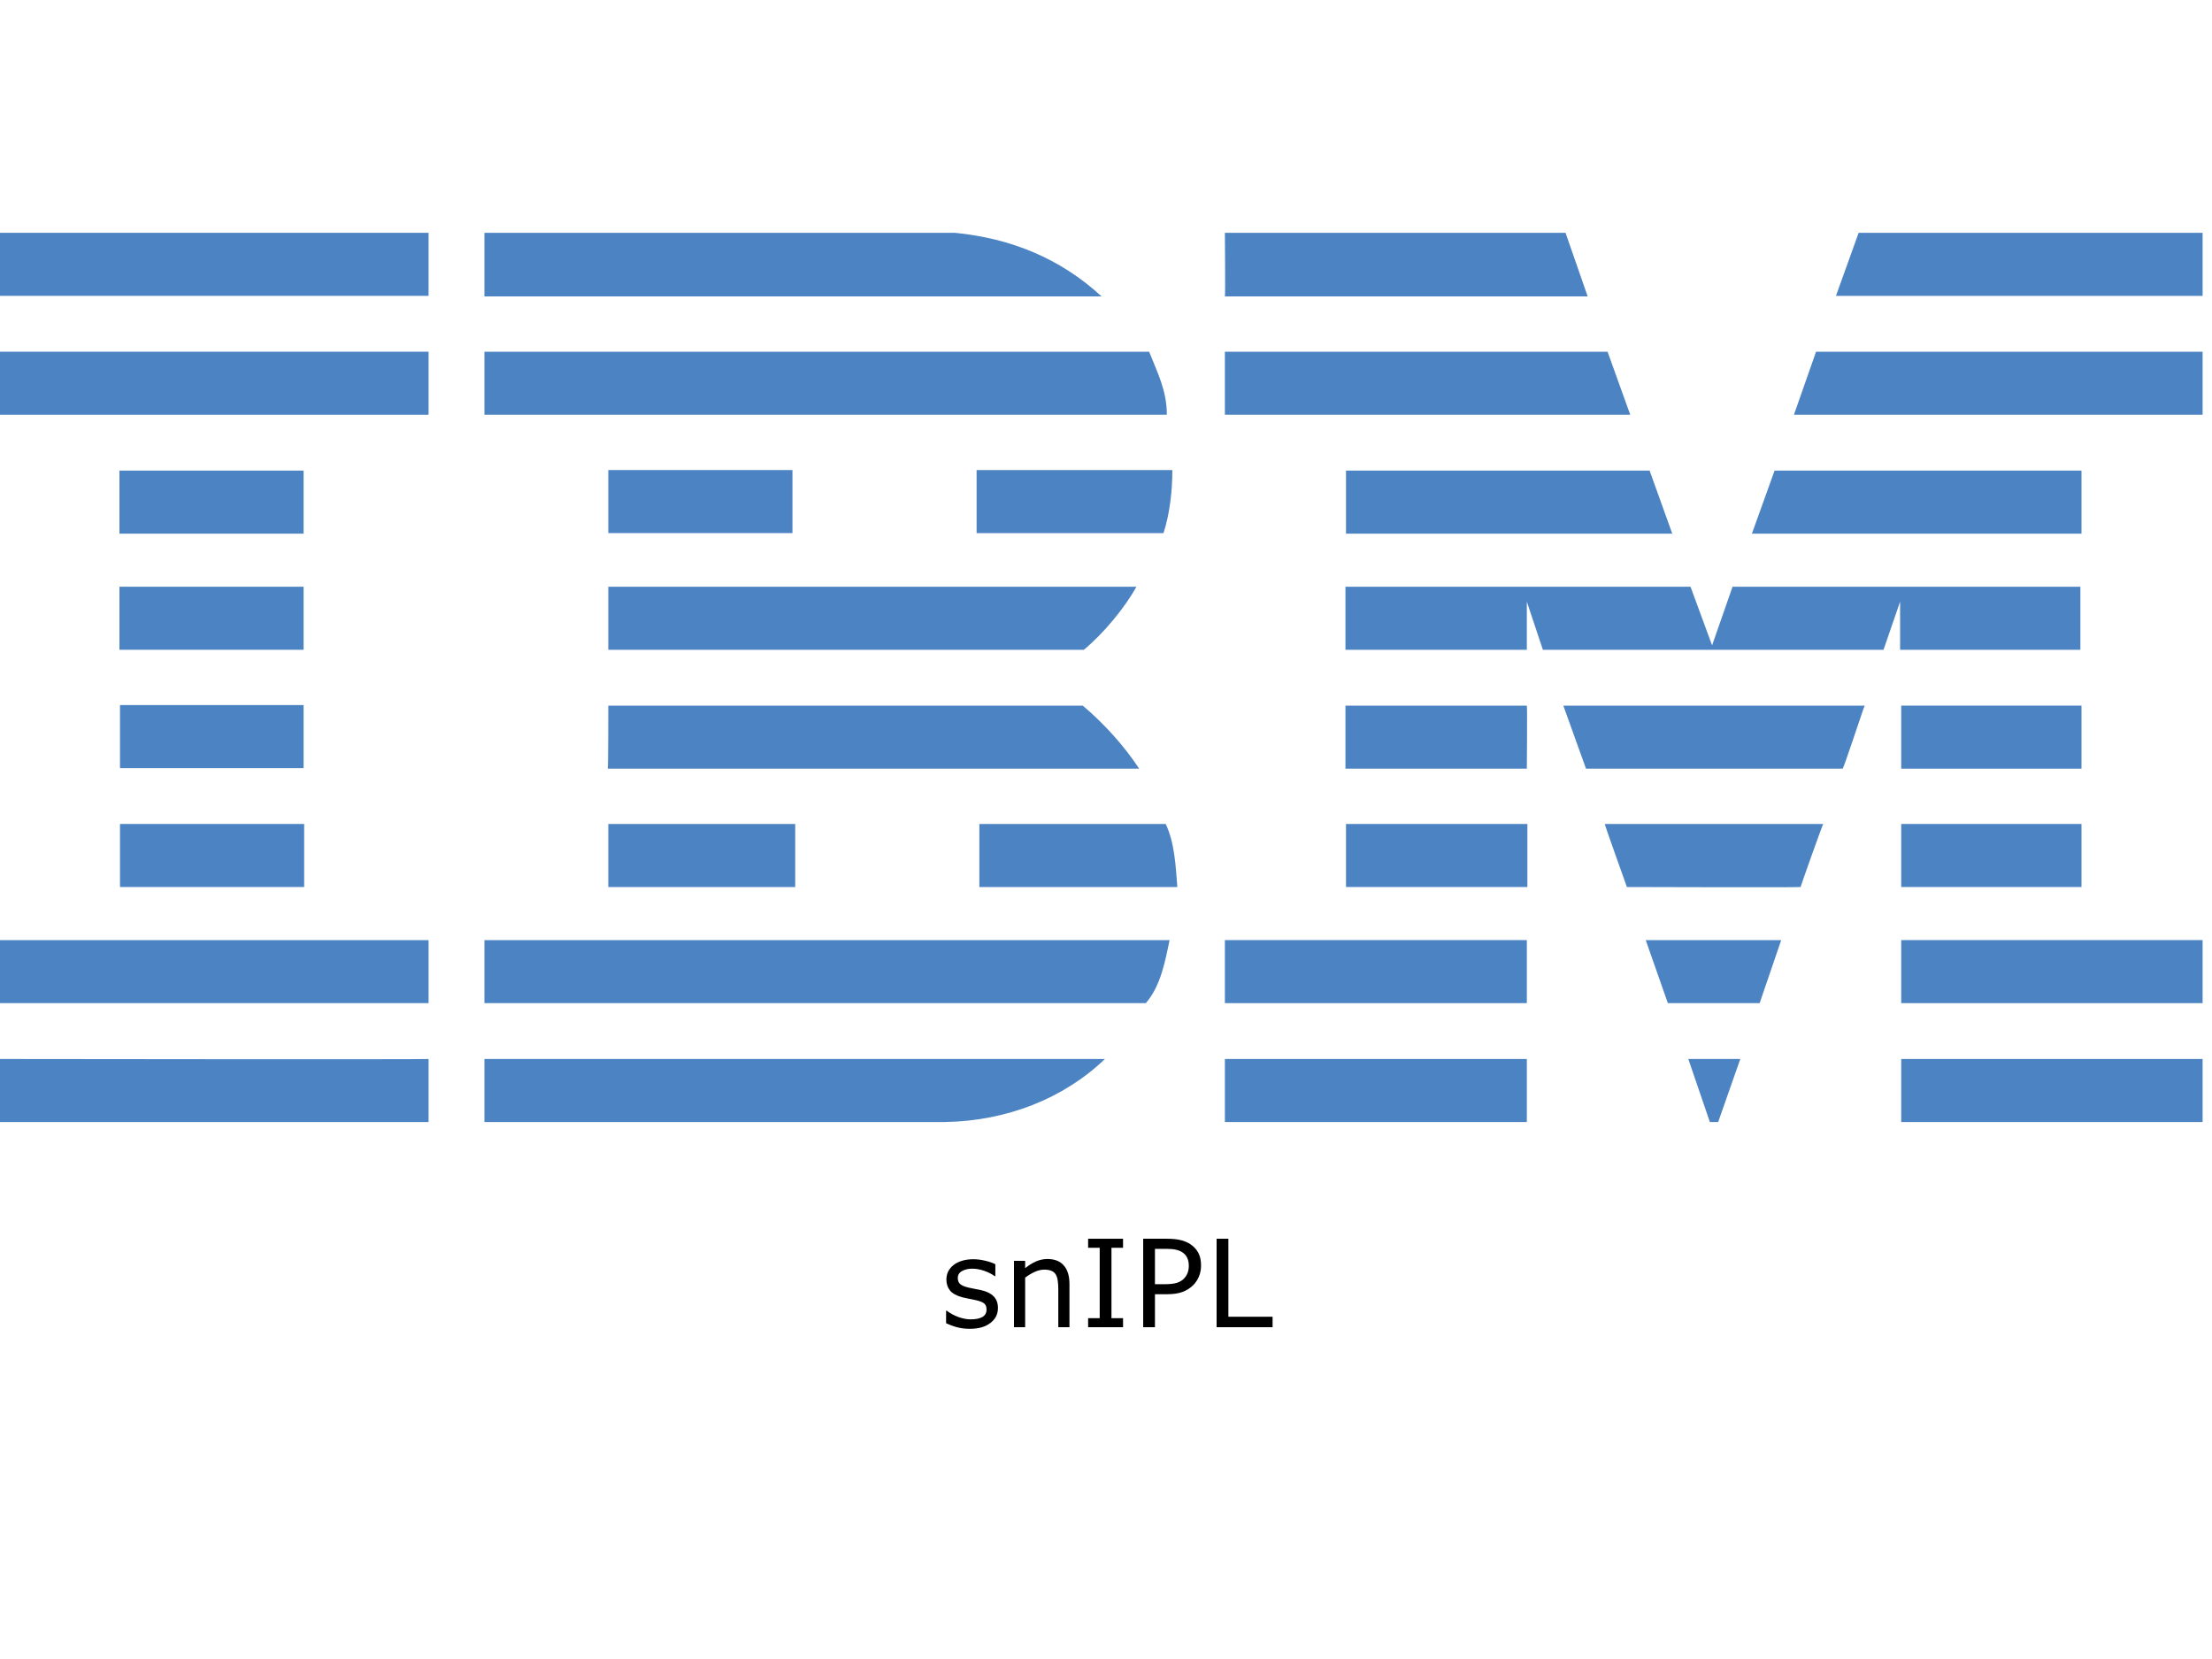
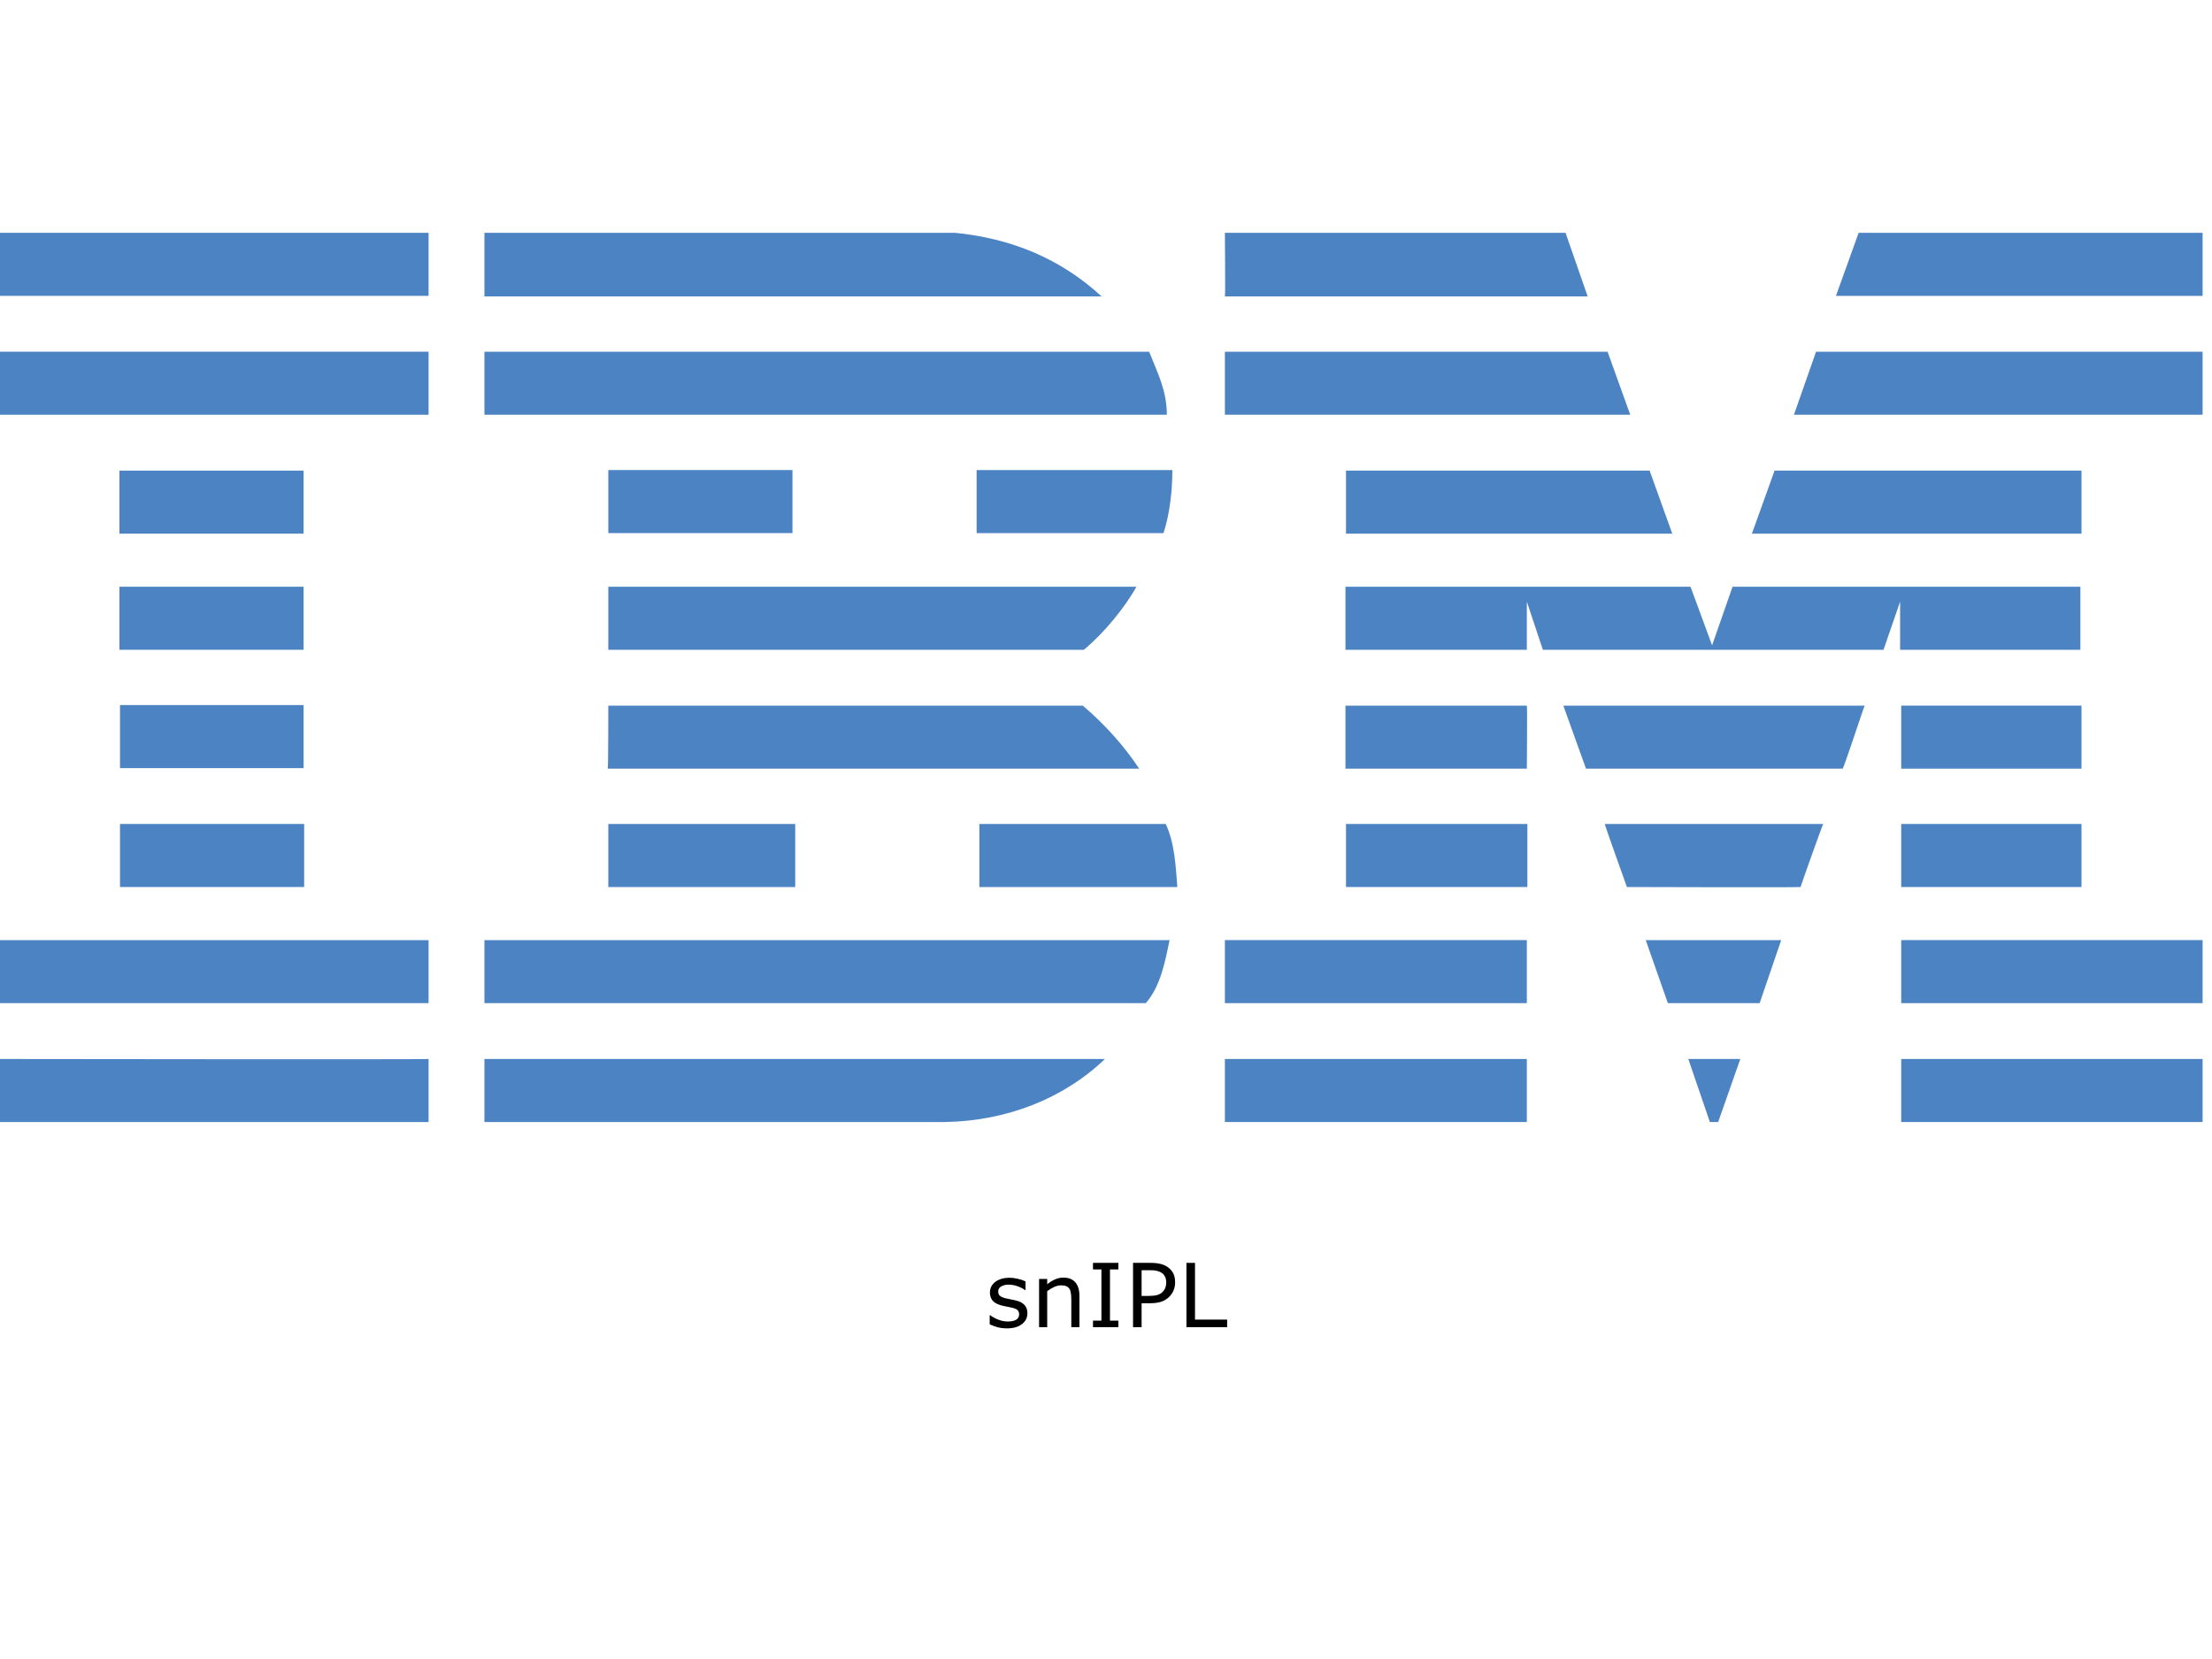
<svg xmlns="http://www.w3.org/2000/svg" id="Layer_1" x="0px" y="0px" viewBox="0 0 400 300" style="enable-background:new 0 0 400 245;" xml:space="preserve" version="1.1">
  <defs id="defs137" />
  <style type="text/css" id="style2"> .st0{fill:#4C83C3;} </style>
  <g id="g130">
    <path id="polygon4" class="st0" style="fill:#4c83c3" d="m 336.1,42.1 h 62.2 V 53.5 H 332 Z" />
    <path class="st0" d="m 221.5,42.1 h 61.6 l 4,11.5 c 0,0 -65.6,0 -65.6,0 0.1,-0.1 0,-11.5 0,-11.5 z" id="path6" />
    <path class="st0" d="m 172.7,42.1 c 10.1,1 19,4.6 26.5,11.5 0,0 -111.6,0 -111.6,0 0,0 0,-11.5 0,-11.5 z" id="path8" />
    <g id="g14">
      <path id="rect10" class="st0" style="fill:#4c83c3" d="m 0,42.1 h 77.5 v 11.4 H 0 Z" />
      <path class="st0" d="M 38.8,47.8" id="path12" />
    </g>
    <path class="st0" d="m 398.3,75 h -73.9 c 0,0 4,-11.4 4,-11.4 h 69.9 z" id="path16" />
    <path id="polygon18" class="st0" style="fill:#4c83c3" d="m 221.5,63.6 h 69.2 l 4.1,11.4 h -73.3 z" />
    <path class="st0" d="m 207.8,63.6 c 1.5,3.8 3.2,7 3.2,11.4 H 87.6 V 63.6 Z" id="path20" />
    <g id="g26">
      <path id="rect22" class="st0" style="fill:#4c83c3" d="m 0,63.6 h 77.5 v 11.4 H 0 Z" />
      <path class="st0" d="M 38.8,69.3" id="path24" />
    </g>
    <path id="polygon28" class="st0" style="fill:#4c83c3" d="m 376.4,85.1 v 11.4 h -59.6 l 4.1,-11.4 z" />
    <path id="polygon30" class="st0" style="fill:#4c83c3" d="M 243.4,96.5 V 85.1 h 54.9 l 4.1,11.4 z" />
    <path class="st0" d="m 212,85 c 0,3.9 -0.5,8 -1.6,11.4 H 176.6 V 85 Z" id="path32" />
    <g id="g38">
      <path id="rect34" class="st0" style="fill:#4c83c3" d="m 21.6,85.1 h 33.3 v 11.4 H 21.6 Z" />
      <path class="st0" d="M 38.3,90.8" id="path36" />
    </g>
    <g id="g44">
      <path id="rect40" class="st0" style="fill:#4c83c3" d="m 110,85 h 33.3 V 96.4 H 110 Z" />
      <path class="st0" d="M 126.6,90.8" id="path42" />
    </g>
    <path class="st0" d="m 276.1,108.8 c 0,0 0,8.7 0,8.7 h -32.8 v -11.4 h 62.4 l 3.9,10.6 c 0,0 3.7,-10.6 3.7,-10.6 h 62.9 v 11.4 h -32.6 c 0,0 0,-8.7 0,-8.7 l -3,8.7 H 279 Z" id="path46" />
    <path class="st0" d="m 110,106.1 h 95.5 v 0 c -2.1,3.8 -5.9,8.4 -9.5,11.4 0,0 -86,0 -86,0 0,0 0,-11.4 0,-11.4 z" id="path48" />
    <g id="g54">
      <path id="rect50" class="st0" style="fill:#4c83c3" d="m 21.6,106.1 h 33.3 v 11.4 H 21.6 Z" />
      <path class="st0" d="M 38.3,111.8" id="path52" />
    </g>
    <g id="g60">
      <path id="rect56" class="st0" style="fill:#4c83c3" d="m 343.8,127.6 h 32.6 V 139 h -32.6 z" />
      <path class="st0" d="M 360.1,133.3" id="path58" />
    </g>
    <path class="st0" d="M 276.1,127.6 H 243.3 V 139 c 0,0 32.8,0 32.8,0 0,-0.1 0.1,-11.4 0,-11.4 z" id="path62" />
    <path class="st0" d="m 337.2,127.6 c -0.1,0 -3.8,11.4 -4,11.4 h -46.4 c 0,0 -4.1,-11.4 -4.1,-11.4 z" id="path64" />
    <path class="st0" d="m 110,127.6 h 85.8 c 3.9,3.3 7.5,7.3 10.2,11.4 0.2,0 -96.1,0 -96.1,0 0.1,-0.1 0.1,-11.4 0.1,-11.4 z" id="path66" />
    <path class="st0" d="M 54.9,138.9 V 127.5 H 21.7 c 0,0 0,11.4 0,11.4 0,0 33.2,0 33.2,0 z" id="path68" />
    <g id="g74">
      <path id="rect70" class="st0" style="fill:#4c83c3" d="m 343.8,149 h 32.6 v 11.4 h -32.6 z" />
      <path class="st0" d="M 360.1,154.7" id="path72" />
    </g>
    <g id="g80">
      <path id="rect76" class="st0" style="fill:#4c83c3" d="m 243.4,149 h 32.8 v 11.4 h -32.8 z" />
      <path class="st0" d="M 259.8,154.7" id="path78" />
    </g>
    <path class="st0" d="m 325.6,160.4 c 0,-0.1 4,-11.4 4.1,-11.4 h -39.5 c -0.1,0 4,11.4 4,11.4 0,0 31.4,0.1 31.4,0 z" id="path82" />
    <path class="st0" d="m 110,160.4 c 0,0 0,-11.4 0,-11.4 h 33.8 c 0,0 0,11.4 0,11.4 -0.1,0 -33.8,0 -33.8,0 z" id="path84" />
    <path class="st0" d="m 210.8,149 c 1.6,3.4 1.8,7.5 2.1,11.4 H 177.1 V 149 Z" id="path86" />
    <g id="g92">
      <path id="rect88" class="st0" style="fill:#4c83c3" d="M 21.7,149 H 55 v 11.4 H 21.7 Z" />
      <path class="st0" d="M 38.3,154.7" id="path90" />
    </g>
    <g id="g98">
      <path id="rect94" class="st0" style="fill:#4c83c3" d="m 343.8,170 h 54.5 v 11.4 h -54.5 z" />
      <path class="st0" d="M 371,175.7" id="path96" />
    </g>
    <g id="g104">
      <path id="rect100" class="st0" style="fill:#4c83c3" d="m 221.5,170 h 54.6 v 11.4 h -54.6 z" />
      <path class="st0" d="M 248.8,175.7" id="path102" />
    </g>
    <path id="polygon106" class="st0" style="fill:#4c83c3" d="m 297.6,170 h 24.5 l -3.9,11.4 h -16.6 z" />
    <path class="st0" d="m 0,170 v 11.4 h 77.5 c 0,0 0,-11.4 0,-11.4 0,0 -77.6,0 -77.5,0 z" id="path108" />
    <path class="st0" d="m 211.5,170 c -0.8,3.8 -1.6,8.3 -4.3,11.4 h -1 H 87.6 V 170 Z" id="path110" />
    <path id="polygon112" class="st0" style="fill:#4c83c3" d="m 305.3,191.5 h 9.4 l -4,11.4 h -1.5 z" />
    <g id="g118">
      <path id="rect114" class="st0" style="fill:#4c83c3" d="m 343.8,191.5 h 54.5 v 11.4 h -54.5 z" />
      <path class="st0" d="M 371,197.2" id="path116" />
    </g>
    <path class="st0" d="m 87.6,202.9 v -11.4 c 0,0 111.9,0 112.2,0 -7.5,7.2 -17.8,11.2 -28.9,11.4 H 87.6" id="path120" />
    <g id="g126">
      <path id="rect122" class="st0" style="fill:#4c83c3" d="m 221.5,191.5 h 54.6 v 11.4 h -54.6 z" />
      <path class="st0" d="M 248.8,197.2" id="path124" />
    </g>
    <path class="st0" d="m 77.5,191.5 c 0,0 0,11.4 0,11.4 0,0 -77.4,0 -77.5,0 0,0 0,-11.4 0,-11.4 0,0 77.4,0.1 77.5,0 z" id="path128" />
  </g>
-   <g aria-label="snIPL" id="text132" style="font-size:22px;text-anchor:middle">
-     <path d="m 180.46,236.541 q 0,1.644 -1.364,2.696 -1.354,1.053 -3.706,1.053 -1.332,0 -2.449,-0.312 -1.106,-0.322 -1.858,-0.698 v -2.267 h 0.107 q 0.956,0.72 2.127,1.149 1.171,0.419 2.245,0.419 1.332,0 2.084,-0.43 0.752,-0.43 0.752,-1.354 0,-0.709 -0.408,-1.074 -0.408,-0.365 -1.568,-0.623 -0.43,-0.097 -1.128,-0.226 -0.688,-0.129 -1.257,-0.279 -1.579,-0.419 -2.245,-1.225 -0.655,-0.816 -0.655,-1.998 0,-0.741 0.301,-1.396 0.312,-0.655 0.935,-1.171 0.602,-0.505 1.525,-0.795 0.935,-0.301 2.084,-0.301 1.074,0 2.17,0.269 1.106,0.258 1.837,0.634 v 2.159 h -0.107 q -0.773,-0.569 -1.88,-0.956 -1.106,-0.397 -2.17,-0.397 -1.106,0 -1.869,0.43 -0.763,0.419 -0.763,1.257 0,0.741 0.462,1.117 0.451,0.376 1.461,0.612 0.559,0.129 1.246,0.258 0.698,0.129 1.16,0.236 1.407,0.322 2.17,1.106 0.763,0.795 0.763,2.105 z" id="path158" />
-     <path d="m 193.394,240 h -2.02 v -6.832 q 0,-0.827 -0.097,-1.547 -0.097,-0.73 -0.354,-1.139 -0.269,-0.451 -0.773,-0.666 -0.505,-0.226 -1.311,-0.226 -0.827,0 -1.73,0.408 -0.902,0.408 -1.729,1.042 V 240 h -2.02 v -11.999 h 2.02 v 1.332 q 0.945,-0.784 1.955,-1.225 1.01,-0.44 2.073,-0.44 1.944,0 2.965,1.171 1.02,1.171 1.02,3.373 z" id="path160" />
-     <path d="m 203.083,240 h -6.316 v -1.633 h 2.095 V 225.638 h -2.095 v -1.633 h 6.316 v 1.633 h -2.095 v 12.729 h 2.095 z" id="path162" />
-     <path d="m 217.188,228.839 q 0,1.063 -0.376,1.977 -0.365,0.902 -1.031,1.568 -0.827,0.827 -1.955,1.246 -1.128,0.408 -2.847,0.408 h -2.127 V 240 h -2.127 v -15.995 h 4.34 q 1.439,0 2.438,0.247 0.999,0.236 1.772,0.752 0.913,0.612 1.407,1.525 0.505,0.913 0.505,2.31 z m -2.213,0.054 q 0,-0.827 -0.29,-1.439 -0.29,-0.612 -0.881,-0.999 -0.516,-0.333 -1.182,-0.473 -0.655,-0.15 -1.665,-0.15 h -2.105 v 6.392 h 1.794 q 1.289,0 2.095,-0.226 0.806,-0.236 1.311,-0.741 0.505,-0.516 0.709,-1.085 0.215,-0.569 0.215,-1.278 z" id="path164" />
-     <path d="m 230.121,240 h -10.119 v -15.995 h 2.127 v 14.104 h 7.992 z" id="path166" />
+   <g aria-label="snIPL" id="text132" style="font-size:16px;text-anchor:middle">
+     <path d="m 185.789,237.484 q 0,1.195 -0.992,1.961 -0.984,0.766 -2.695,0.766 -0.969,0 -1.781,-0.227 -0.805,-0.234 -1.352,-0.508 v -1.648 h 0.078 q 0.695,0.523 1.547,0.836 0.852,0.305 1.633,0.305 0.969,0 1.516,-0.312 0.547,-0.312 0.547,-0.984 0,-0.516 -0.297,-0.781 -0.297,-0.266 -1.141,-0.453 -0.312,-0.07 -0.82,-0.164 -0.5,-0.094 -0.914,-0.203 -1.148,-0.305 -1.633,-0.891 -0.477,-0.594 -0.477,-1.453 0,-0.539 0.219,-1.016 0.227,-0.477 0.68,-0.852 0.438,-0.367 1.109,-0.578 0.68,-0.219 1.516,-0.219 0.781,0 1.578,0.195 0.805,0.188 1.336,0.461 v 1.57 h -0.078 Q 184.805,232.875 184,232.594 q -0.805,-0.289 -1.578,-0.289 -0.805,0 -1.359,0.312 -0.555,0.305 -0.555,0.914 0,0.539 0.336,0.812 0.328,0.273 1.062,0.445 0.406,0.094 0.906,0.188 0.508,0.094 0.844,0.172 1.023,0.234 1.578,0.805 0.555,0.578 0.555,1.531 z" id="path158" />
+     <path d="m 195.195,240 h -1.469 v -4.969 q 0,-0.602 -0.07,-1.125 -0.07,-0.531 -0.258,-0.828 -0.195,-0.328 -0.562,-0.484 -0.367,-0.164 -0.953,-0.164 -0.602,0 -1.258,0.297 -0.656,0.297 -1.258,0.758 V 240 h -1.469 v -8.727 h 1.469 v 0.969 q 0.688,-0.57 1.422,-0.891 0.734,-0.32 1.508,-0.32 1.414,0 2.156,0.852 0.742,0.852 0.742,2.453 z" id="path160" />
+     <path d="m 202.242,240 h -4.594 v -1.188 h 1.523 v -9.258 h -1.523 v -1.188 h 4.594 v 1.188 h -1.523 v 9.258 h 1.523 z" id="path162" />
+     <path d="m 212.5,231.883 q 0,0.773 -0.273,1.438 -0.266,0.656 -0.75,1.141 -0.602,0.602 -1.422,0.906 -0.82,0.297 -2.07,0.297 H 206.438 V 240 h -1.547 v -11.633 h 3.156 q 1.047,0 1.773,0.18 0.727,0.172 1.289,0.547 0.664,0.445 1.023,1.109 0.367,0.664 0.367,1.68 z m -1.609,0.039 q 0,-0.602 -0.211,-1.047 -0.211,-0.445 -0.641,-0.727 -0.375,-0.242 -0.859,-0.344 -0.477,-0.109 -1.211,-0.109 h -1.531 v 4.648 h 1.305 q 0.938,0 1.523,-0.164 0.586,-0.172 0.953,-0.539 0.367,-0.375 0.516,-0.789 0.156,-0.414 0.156,-0.93 z" id="path164" />
+     <path d="m 221.906,240 h -7.359 v -11.633 h 1.547 V 238.625 h 5.812 z" id="path166" />
  </g>
</svg>
